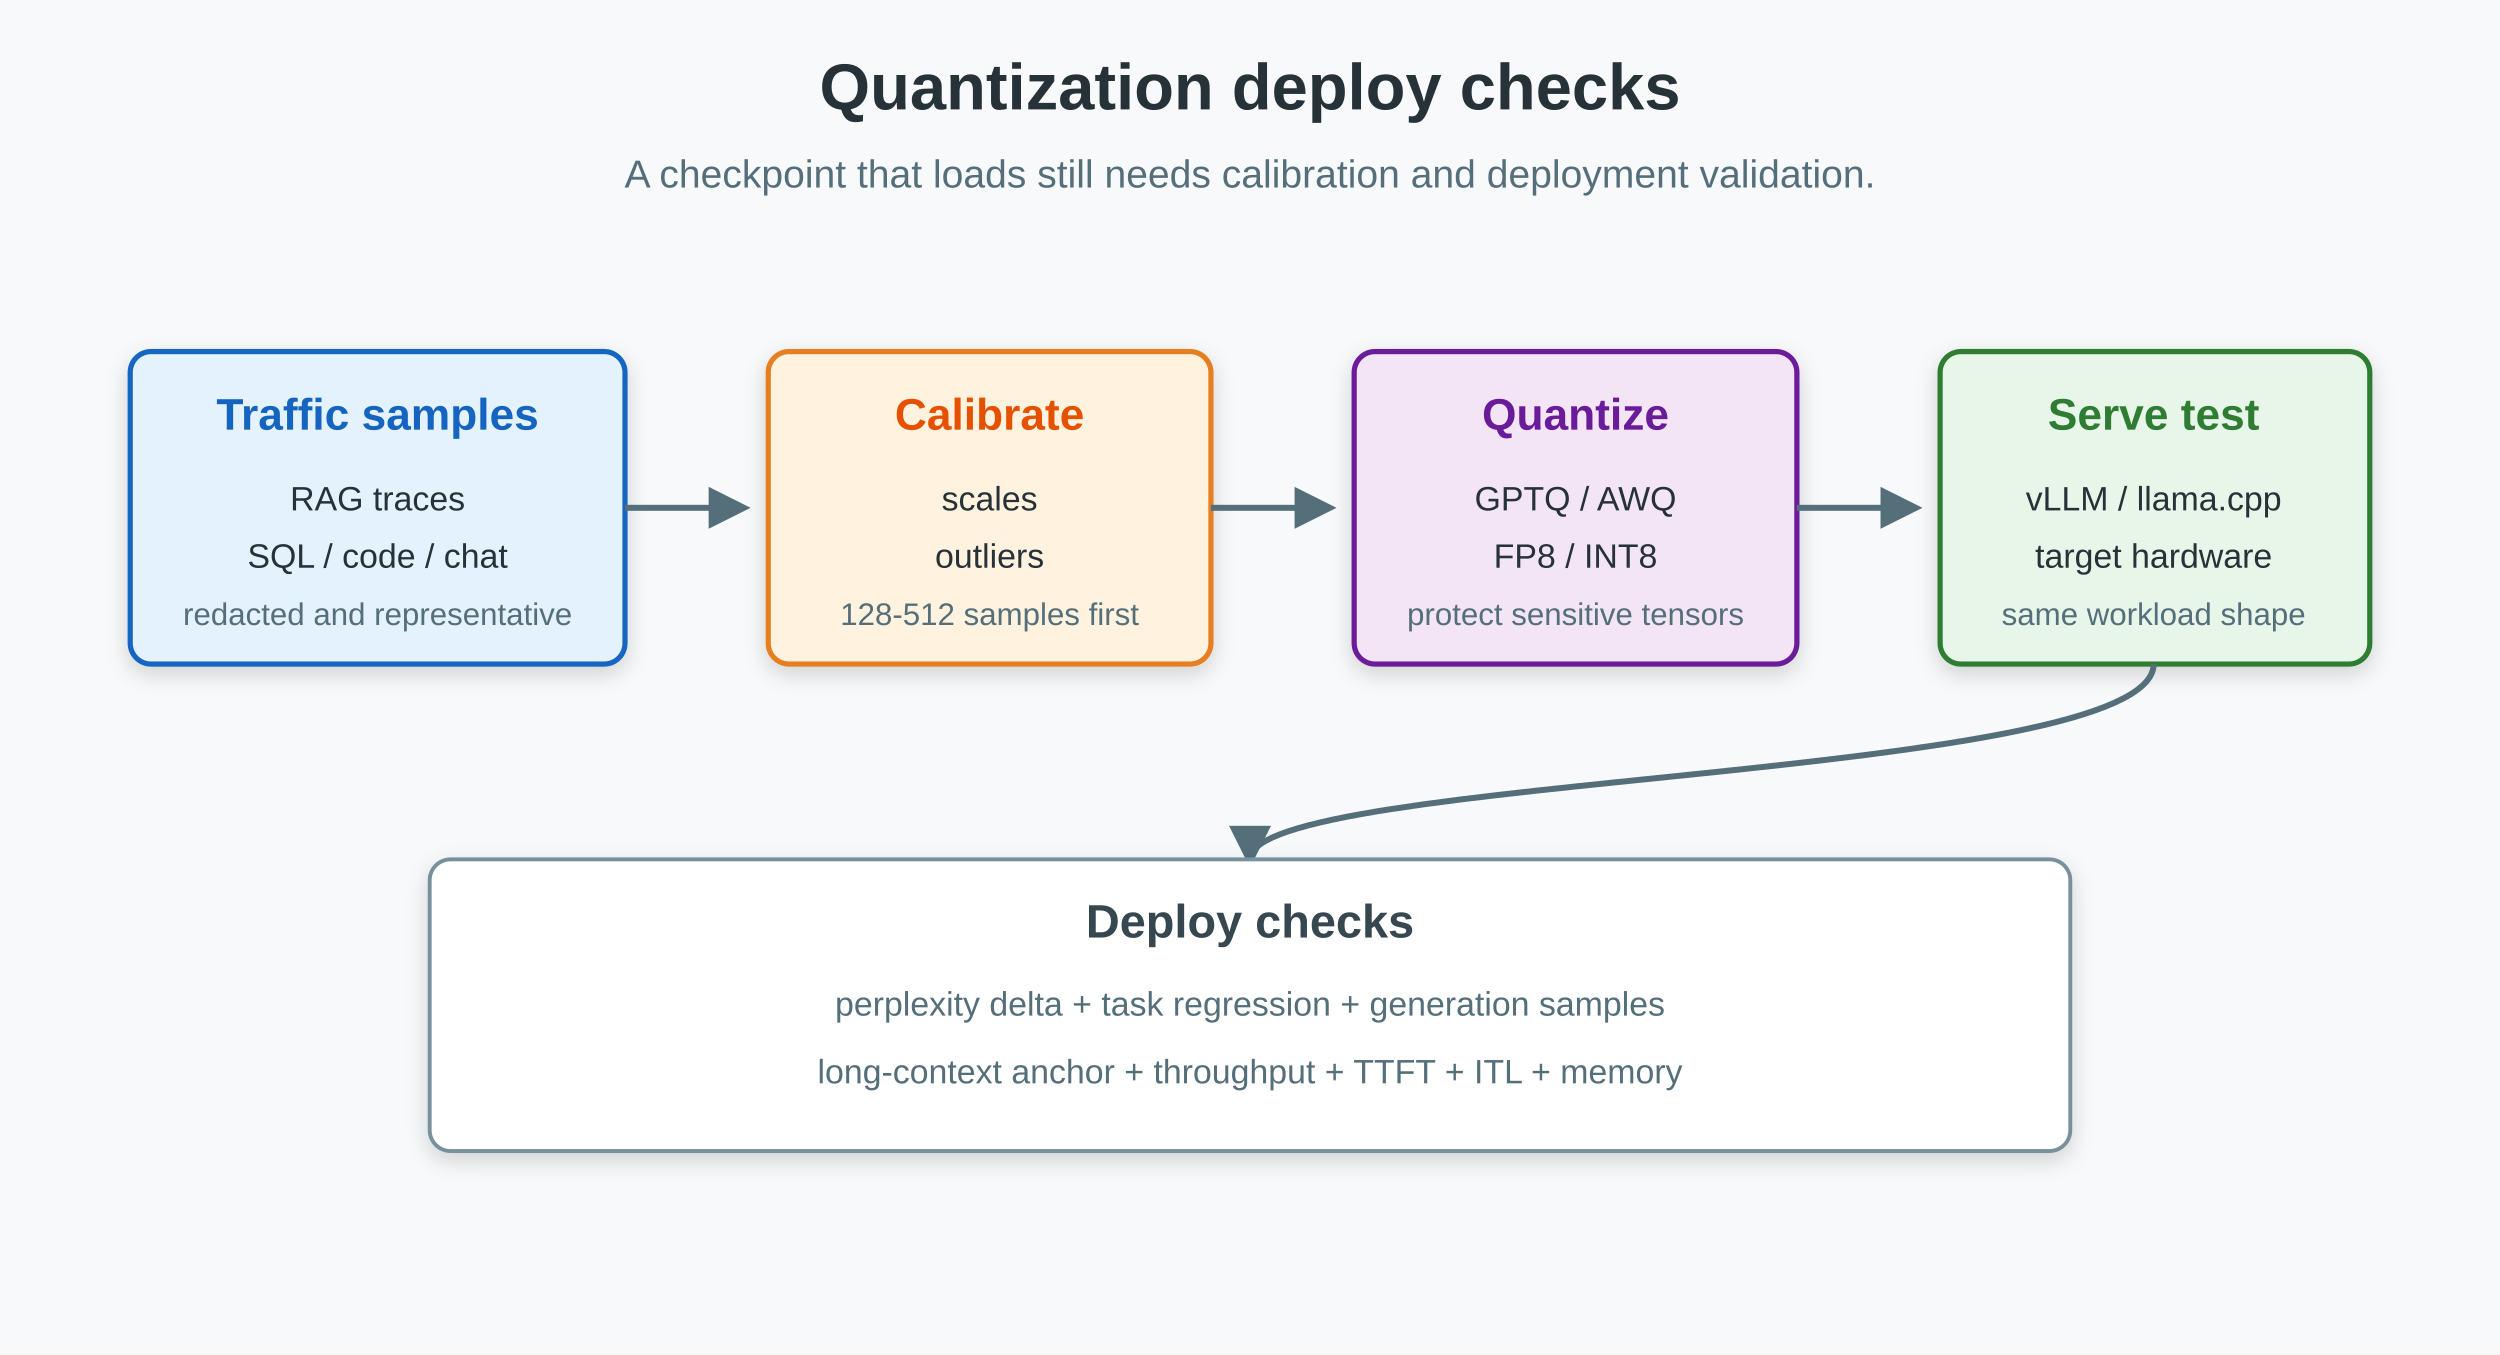
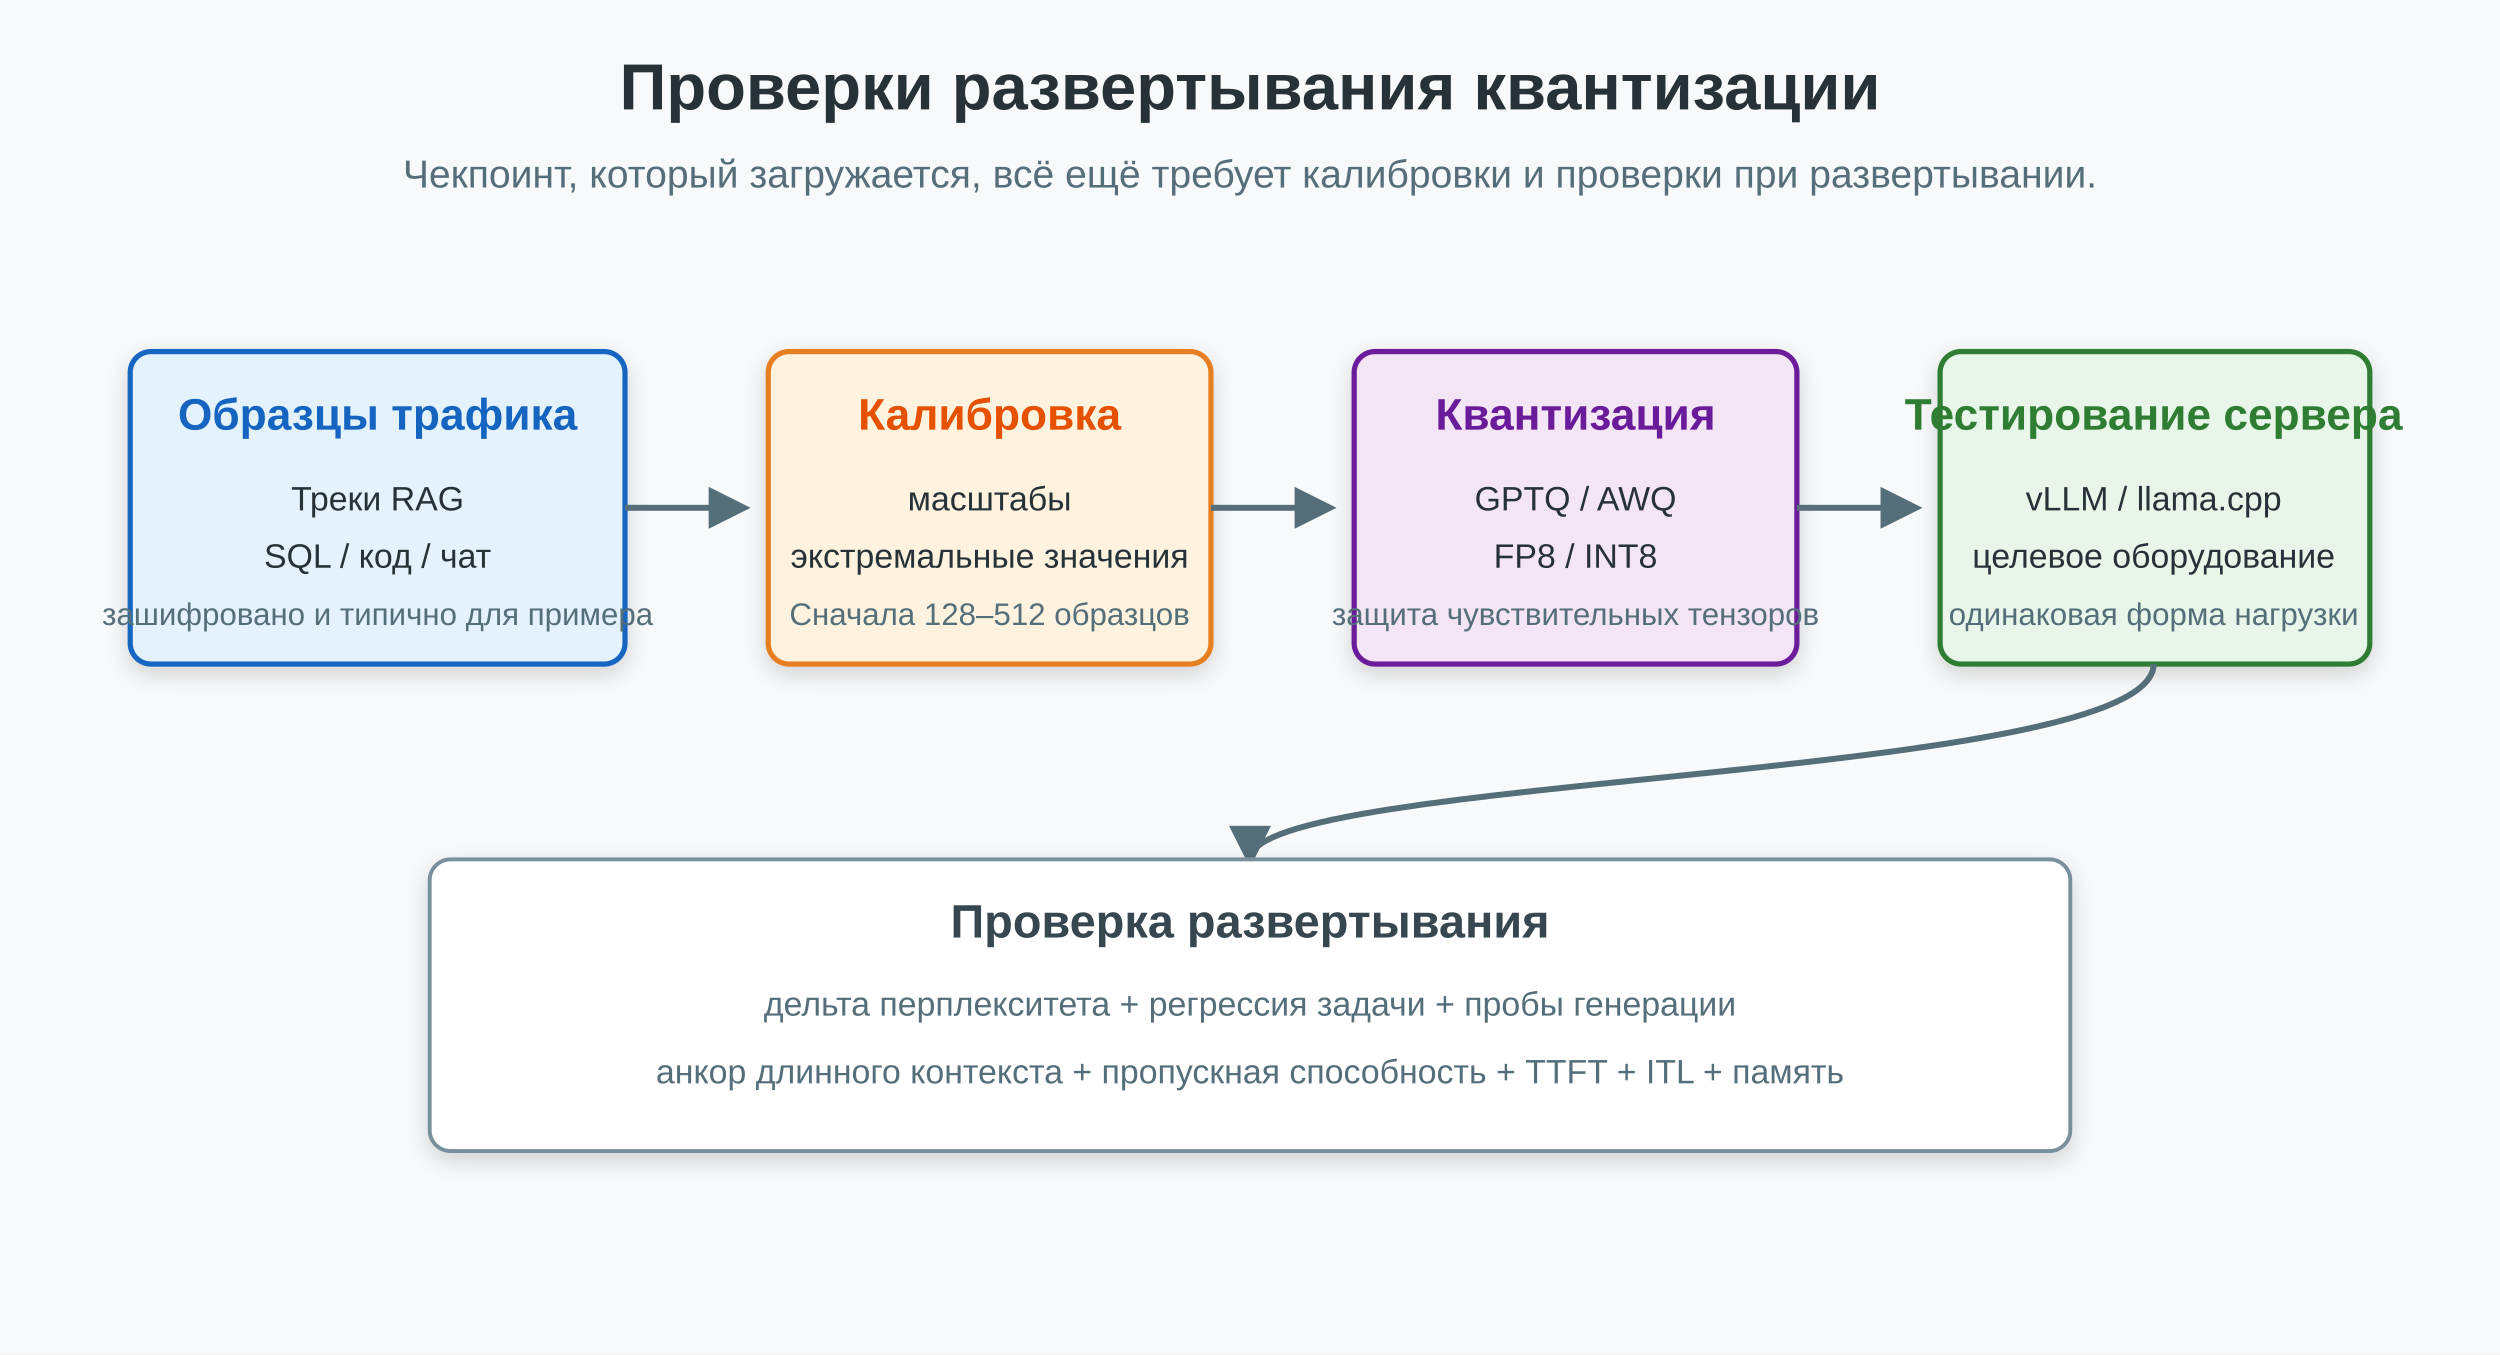
<svg xmlns="http://www.w3.org/2000/svg" width="960" height="520" viewBox="0 0 960 520" role="img" aria-labelledby="title desc">
  <defs>
    <filter id="shadow" x="-20%" y="-20%" width="140%" height="140%">
      <feDropShadow dx="0" dy="3" stdDeviation="4" flood-color="#000000" flood-opacity="0.16" />
    </filter>
    <marker id="arrow" viewBox="0 0 10 10" refX="8" refY="5" markerWidth="7" markerHeight="7" orient="auto">
      <path d="M 0 0 L 10 5 L 0 10 z" fill="#546e7a" />
    </marker>
  </defs>
  <rect width="960" height="520" fill="#f8f9fa" />
-   <text x="480" y="42" text-anchor="middle" font-family="Arial, sans-serif" font-size="25" font-weight="700" fill="#263238">Quantization deploy checks</text>
-   <text x="480" y="72" text-anchor="middle" font-family="Arial, sans-serif" font-size="15" fill="#546e7a">A checkpoint that loads still needs calibration and deployment validation.</text>
+   <text x="480" y="42" text-anchor="middle" font-family="Arial, sans-serif" font-size="25" font-weight="700" fill="#263238">Проверки развертывания квантизации</text>
+   <text x="480" y="72" text-anchor="middle" font-family="Arial, sans-serif" font-size="15" fill="#546e7a">Чекпоинт, который загружается, всё ещё требует калибровки и проверки при развертывании.</text>
  <g font-family="Arial, sans-serif">
    <rect x="50" y="135" width="190" height="120" rx="8" fill="#e3f2fd" stroke="#1565c0" stroke-width="2" filter="url(#shadow)" />
-     <text x="145" y="165" text-anchor="middle" font-size="17" font-weight="700" fill="#1565c0">Traffic samples</text>
-     <text x="145" y="196" text-anchor="middle" font-size="13" fill="#263238">RAG traces</text>
-     <text x="145" y="218" text-anchor="middle" font-size="13" fill="#263238">SQL / code / chat</text>
-     <text x="145" y="240" text-anchor="middle" font-size="12" fill="#546e7a">redacted and representative</text>
+     <text x="145" y="165" text-anchor="middle" font-size="17" font-weight="700" fill="#1565c0">Образцы трафика</text>
+     <text x="145" y="196" text-anchor="middle" font-size="13" fill="#263238">Треки RAG</text>
+     <text x="145" y="218" text-anchor="middle" font-size="13" fill="#263238">SQL / код / чат</text>
+     <text x="145" y="240" text-anchor="middle" font-size="12" fill="#546e7a">зашифровано и типично для примера</text>
    <rect x="295" y="135" width="170" height="120" rx="8" fill="#fff3e0" stroke="#e67e22" stroke-width="2" filter="url(#shadow)" />
-     <text x="380" y="165" text-anchor="middle" font-size="17" font-weight="700" fill="#e65100">Calibrate</text>
-     <text x="380" y="196" text-anchor="middle" font-size="13" fill="#263238">scales</text>
-     <text x="380" y="218" text-anchor="middle" font-size="13" fill="#263238">outliers</text>
-     <text x="380" y="240" text-anchor="middle" font-size="12" fill="#546e7a">128-512 samples first</text>
+     <text x="380" y="165" text-anchor="middle" font-size="17" font-weight="700" fill="#e65100">Калибровка</text>
+     <text x="380" y="196" text-anchor="middle" font-size="13" fill="#263238">масштабы</text>
+     <text x="380" y="218" text-anchor="middle" font-size="13" fill="#263238">экстремальные значения</text>
+     <text x="380" y="240" text-anchor="middle" font-size="12" fill="#546e7a">Сначала 128–512 образцов</text>
    <rect x="520" y="135" width="170" height="120" rx="8" fill="#f3e5f5" stroke="#6a1b9a" stroke-width="2" filter="url(#shadow)" />
-     <text x="605" y="165" text-anchor="middle" font-size="17" font-weight="700" fill="#6a1b9a">Quantize</text>
+     <text x="605" y="165" text-anchor="middle" font-size="17" font-weight="700" fill="#6a1b9a">Квантизация</text>
    <text x="605" y="196" text-anchor="middle" font-size="13" fill="#263238">GPTQ / AWQ</text>
    <text x="605" y="218" text-anchor="middle" font-size="13" fill="#263238">FP8 / INT8</text>
-     <text x="605" y="240" text-anchor="middle" font-size="12" fill="#546e7a">protect sensitive tensors</text>
+     <text x="605" y="240" text-anchor="middle" font-size="12" fill="#546e7a">защита чувствительных тензоров</text>
    <rect x="745" y="135" width="165" height="120" rx="8" fill="#e8f5e9" stroke="#2e7d32" stroke-width="2" filter="url(#shadow)" />
-     <text x="827" y="165" text-anchor="middle" font-size="17" font-weight="700" fill="#2e7d32">Serve test</text>
+     <text x="827" y="165" text-anchor="middle" font-size="17" font-weight="700" fill="#2e7d32">Тестирование сервера</text>
    <text x="827" y="196" text-anchor="middle" font-size="13" fill="#263238">vLLM / llama.cpp</text>
-     <text x="827" y="218" text-anchor="middle" font-size="13" fill="#263238">target hardware</text>
-     <text x="827" y="240" text-anchor="middle" font-size="12" fill="#546e7a">same workload shape</text>
+     <text x="827" y="218" text-anchor="middle" font-size="13" fill="#263238">целевое оборудование</text>
+     <text x="827" y="240" text-anchor="middle" font-size="12" fill="#546e7a">одинаковая форма нагрузки</text>
  </g>
  <g stroke="#546e7a" stroke-width="2.3" fill="none" marker-end="url(#arrow)">
    <path d="M 240 195 L 285 195" />
    <path d="M 465 195 L 510 195" />
    <path d="M 690 195 L 735 195" />
    <path d="M 827 255 C 827 300 480 297 480 330" />
  </g>
  <rect x="165" y="330" width="630" height="112" rx="8" fill="#ffffff" stroke="#78909c" stroke-width="1.5" filter="url(#shadow)" />
-   <text x="480" y="360" text-anchor="middle" font-family="Arial, sans-serif" font-size="18" font-weight="700" fill="#37474f">Deploy checks</text>
-   <text x="480" y="390" text-anchor="middle" font-family="Arial, sans-serif" font-size="13" fill="#546e7a">perplexity delta + task regression + generation samples</text>
-   <text x="480" y="416" text-anchor="middle" font-family="Arial, sans-serif" font-size="13" fill="#546e7a">long-context anchor + throughput + TTFT + ITL + memory</text>
+   <text x="480" y="360" text-anchor="middle" font-family="Arial, sans-serif" font-size="18" font-weight="700" fill="#37474f">Проверка развертывания</text>
+   <text x="480" y="390" text-anchor="middle" font-family="Arial, sans-serif" font-size="13" fill="#546e7a">дельта перплекситета + регрессия задачи + пробы генерации</text>
+   <text x="480" y="416" text-anchor="middle" font-family="Arial, sans-serif" font-size="13" fill="#546e7a">анкор длинного контекста + пропускная способность + TTFT + ITL + память</text>
</svg>
